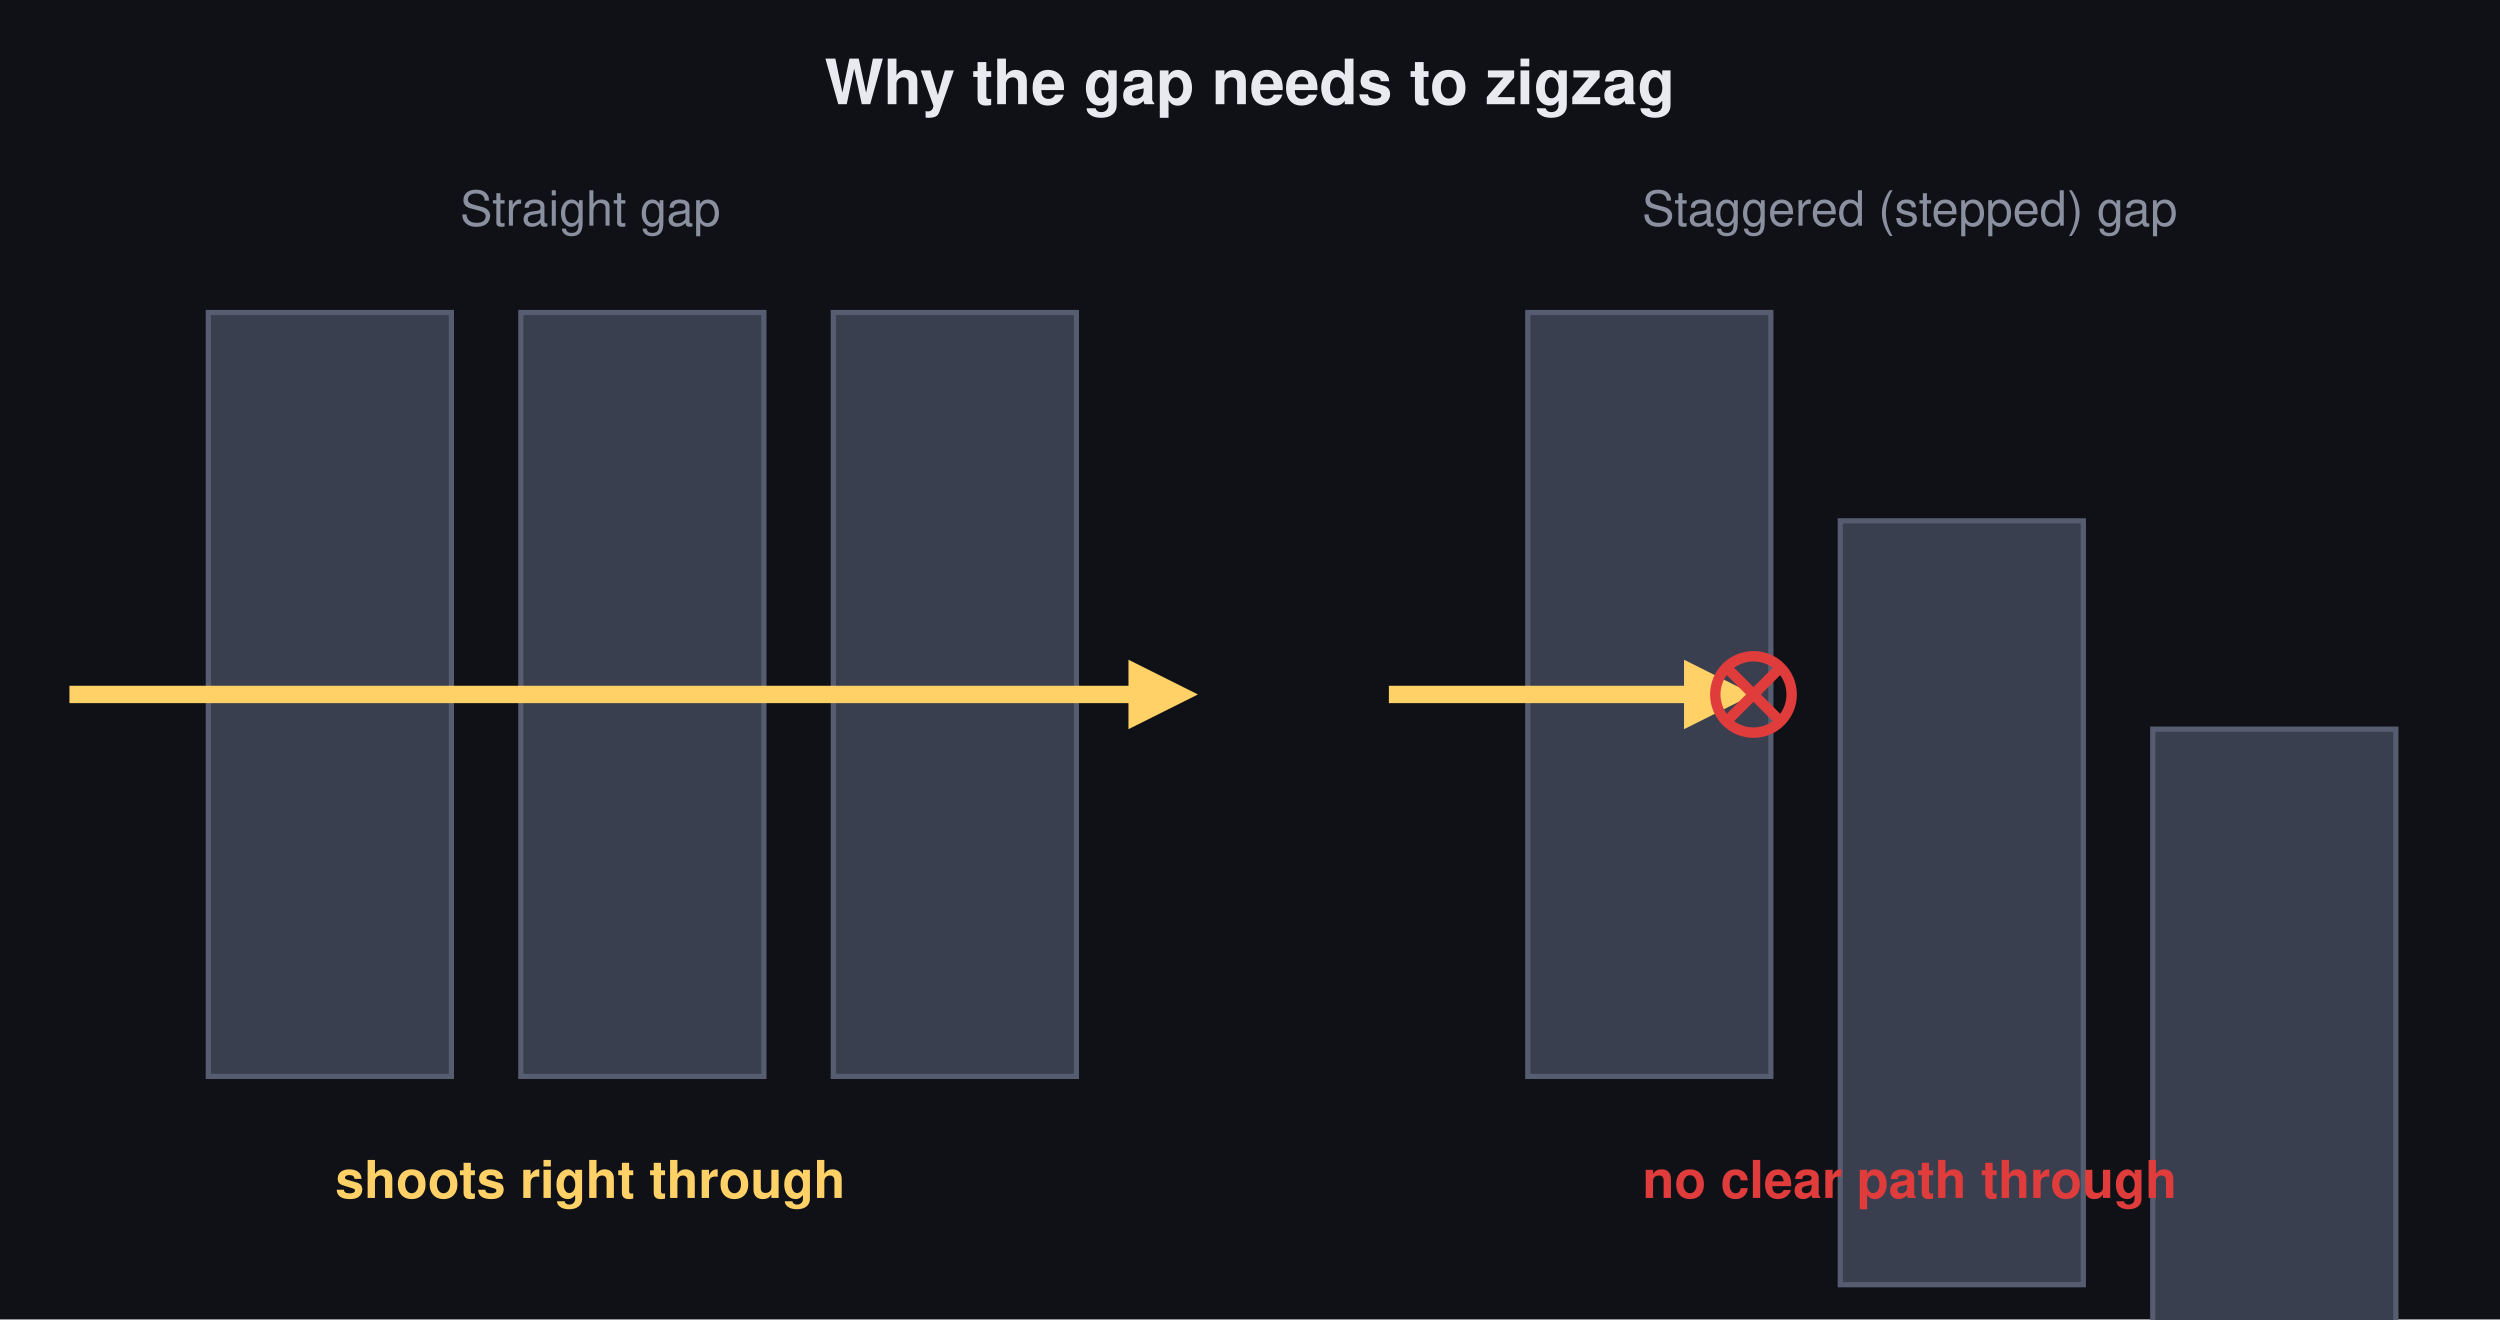
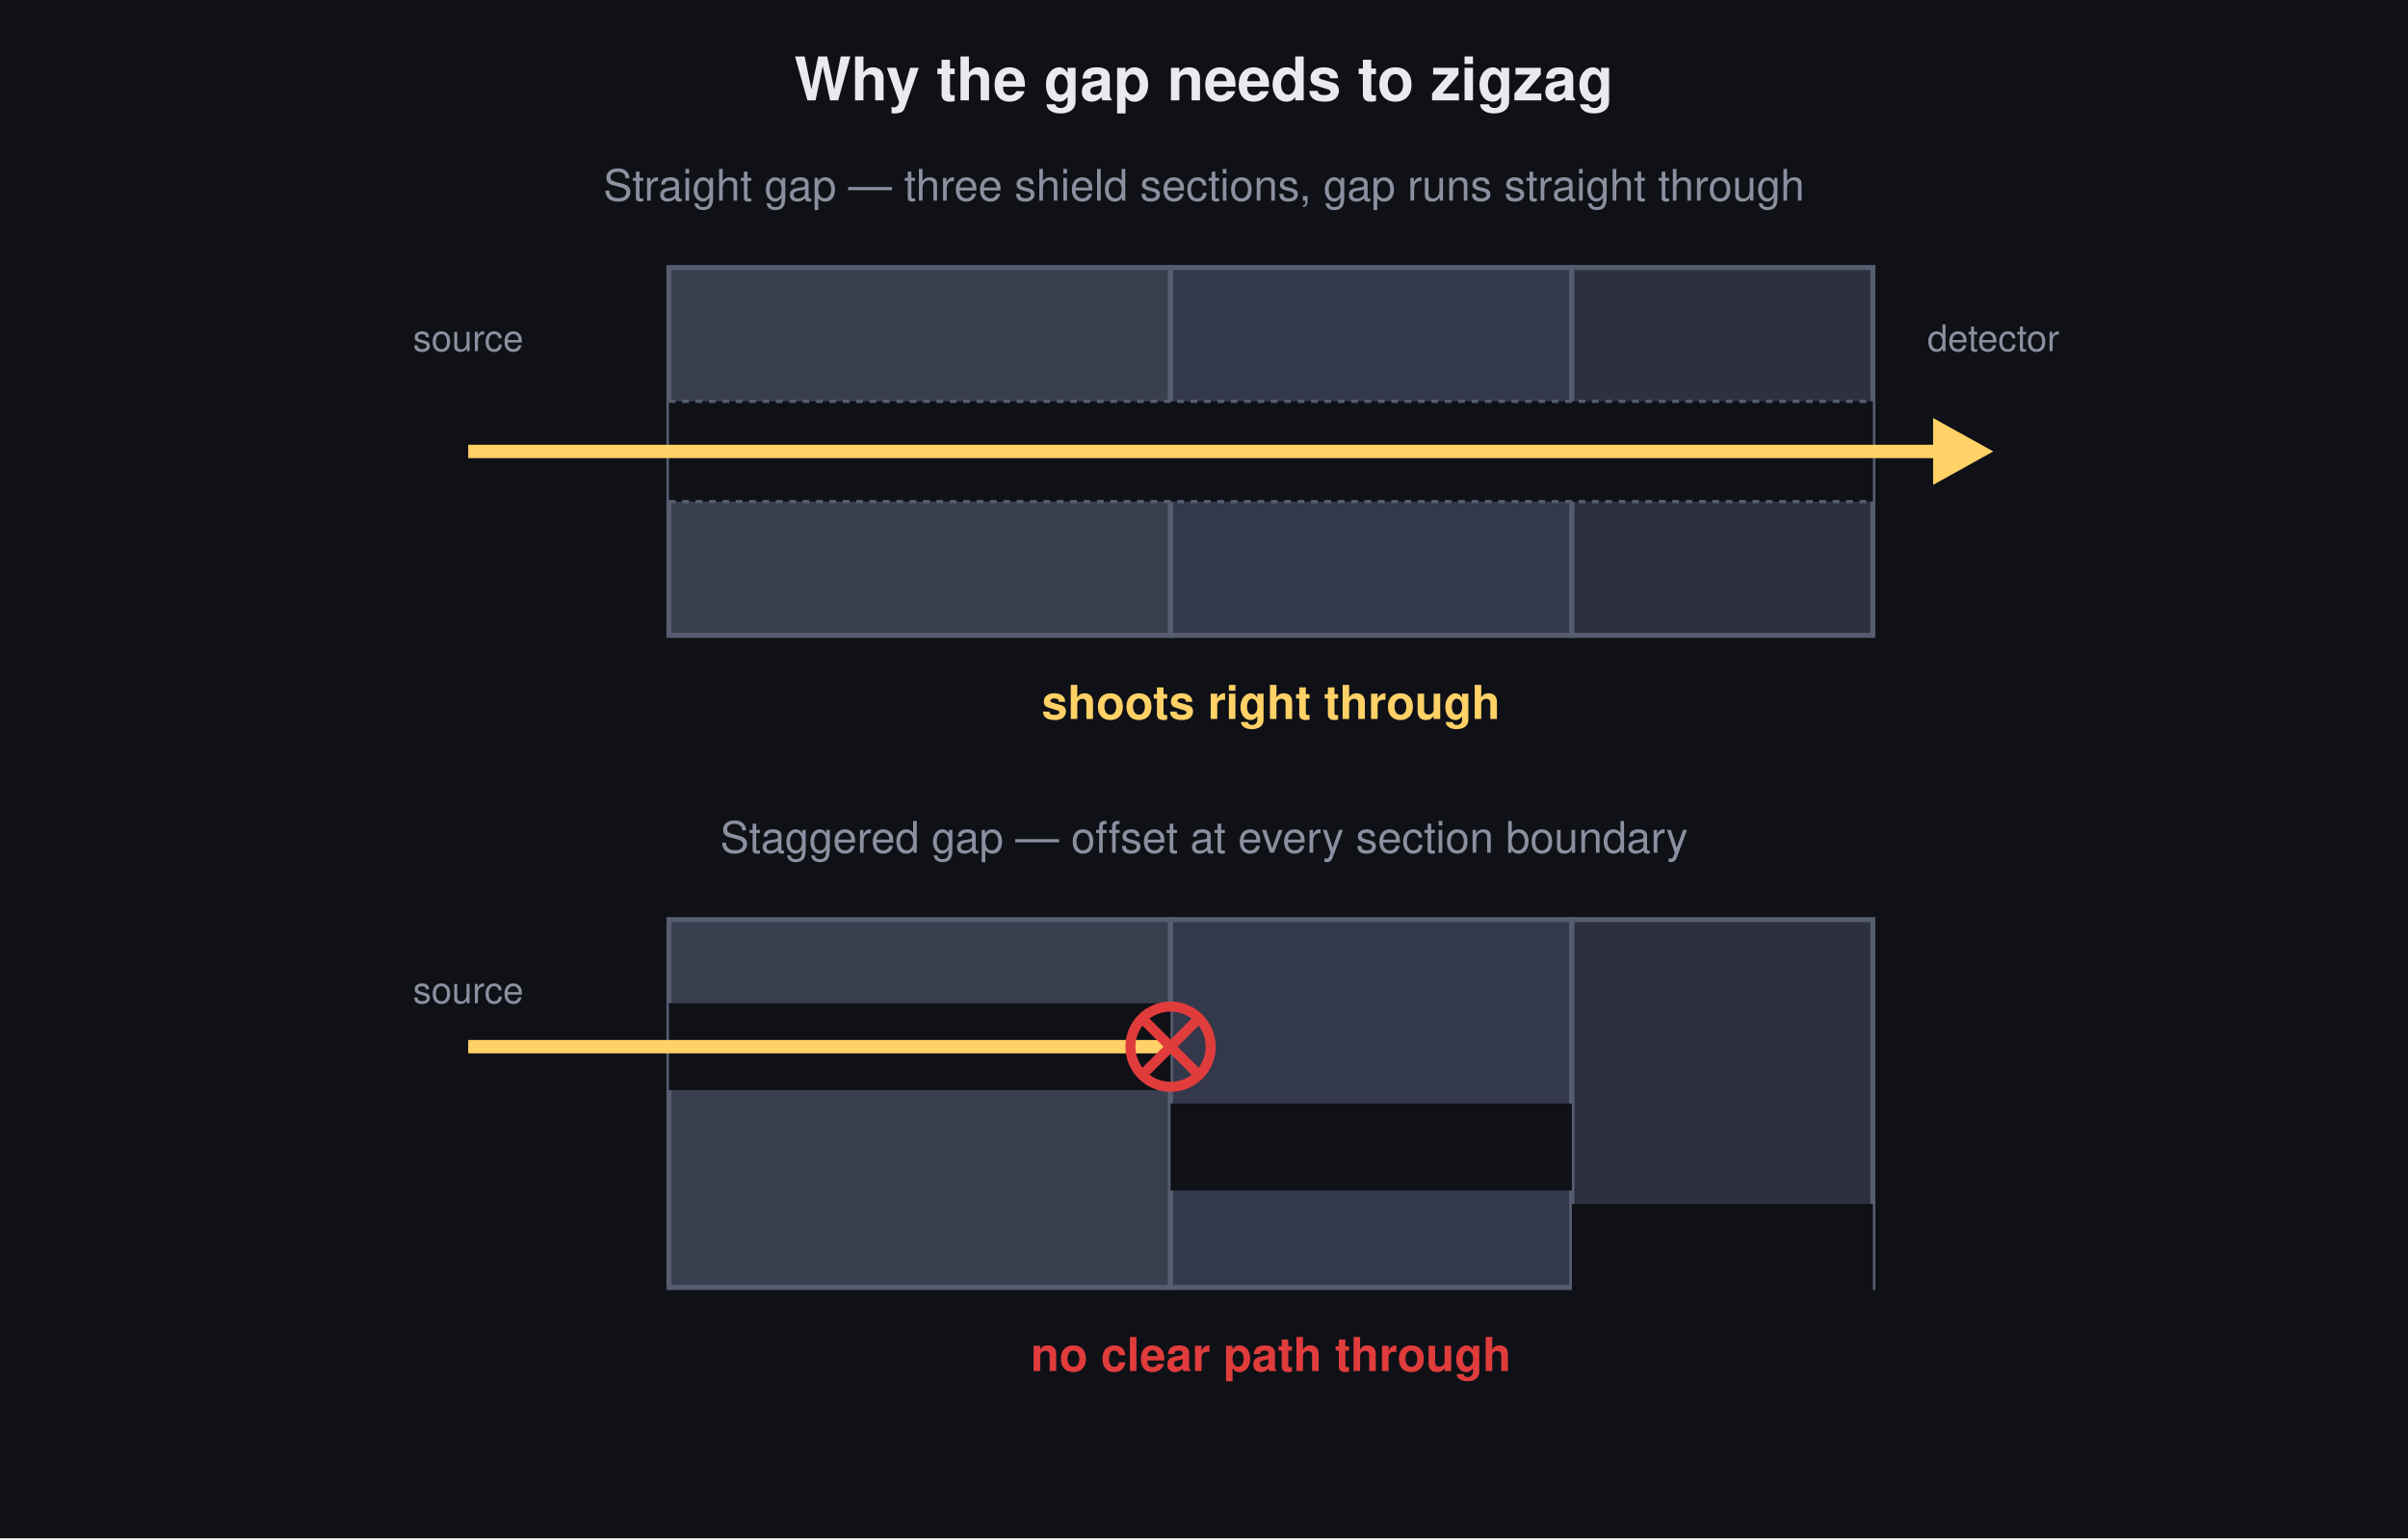
- <svg xmlns="http://www.w3.org/2000/svg" viewBox="0 0 720 380" font-family="-apple-system,BlinkMacSystemFont,Segoe UI,Helvetica,Arial,sans-serif">
-   <rect width="720" height="380" fill="#0f1117" />
+ <svg xmlns="http://www.w3.org/2000/svg" viewBox="0 0 720 460" font-family="-apple-system,BlinkMacSystemFont,Segoe UI,Helvetica,Arial,sans-serif">
+   <rect width="720" height="460" fill="#0f1117" />
  <text x="360" y="30" text-anchor="middle" fill="#e8eaf0" font-size="18" font-weight="700">Why the gap needs to zigzag</text>
-   <g>
-     <text x="170" y="65" text-anchor="middle" fill="#8b90a0" font-size="14">Straight gap</text>
-     <rect x="60" y="90" width="70" height="220" fill="#3a3f4f" stroke="#565d70" stroke-width="1.5" />
-     <rect x="150" y="90" width="70" height="220" fill="#3a3f4f" stroke="#565d70" stroke-width="1.5" />
-     <rect x="240" y="90" width="70" height="220" fill="#3a3f4f" stroke="#565d70" stroke-width="1.5" />
-     <line x1="20" y1="200" x2="330" y2="200" stroke="#ffd166" stroke-width="5" />
-     <polygon points="345,200 325,190 325,210" fill="#ffd166" />
-     <text x="170" y="345" text-anchor="middle" fill="#ffd166" font-size="15" font-weight="700">shoots right through</text>
-   </g>
-   <g>
-     <text x="550" y="65" text-anchor="middle" fill="#8b90a0" font-size="14">Staggered (stepped) gap</text>
-     <rect x="440" y="90" width="70" height="220" fill="#3a3f4f" stroke="#565d70" stroke-width="1.5" />
-     <rect x="530" y="150" width="70" height="220" fill="#3a3f4f" stroke="#565d70" stroke-width="1.5" />
-     <rect x="620" y="210" width="70" height="220" fill="#3a3f4f" stroke="#565d70" stroke-width="1.5" />
-     <line x1="400" y1="200" x2="490" y2="200" stroke="#ffd166" stroke-width="5" />
-     <polygon points="505,200 485,190 485,210" fill="#ffd166" />
-     <line x1="505" y1="200" x2="505" y2="200" stroke="#ffd166" stroke-width="5" />
-     <circle cx="505" cy="200" r="11" fill="none" stroke="#e03c3c" stroke-width="3" />
-     <line x1="497" y1="192" x2="513" y2="208" stroke="#e03c3c" stroke-width="3" />
-     <line x1="513" y1="192" x2="497" y2="208" stroke="#e03c3c" stroke-width="3" />
-     <text x="550" y="345" text-anchor="middle" fill="#e03c3c" font-size="15" font-weight="700">no clear path through</text>
-   </g>
+   <text x="360" y="60" text-anchor="middle" fill="#8b90a0" font-size="13">Straight gap — three shield sections, gap runs straight through</text>
+   <rect x="200" y="80" width="150" height="110" fill="#3a3f4f" stroke="#565d70" stroke-width="1.5" />
+   <rect x="350" y="80" width="120" height="110" fill="#33384a" stroke="#565d70" stroke-width="1.5" />
+   <rect x="470" y="80" width="90" height="110" fill="#2c303f" stroke="#565d70" stroke-width="1.5" />
+   <rect x="200" y="120" width="360" height="30" fill="#0f1117" />
+   <line x1="200" y1="120" x2="560" y2="120" stroke="#565d70" stroke-width="1" stroke-dasharray="2,2" />
+   <line x1="200" y1="150" x2="560" y2="150" stroke="#565d70" stroke-width="1" stroke-dasharray="2,2" />
+   <line x1="140" y1="135" x2="580" y2="135" stroke="#ffd166" stroke-width="4" />
+   <polygon points="596,135 578,125 578,145" fill="#ffd166" />
+   <text x="140" y="105" text-anchor="middle" fill="#8b90a0" font-size="11">source</text>
+   <text x="596" y="105" text-anchor="middle" fill="#8b90a0" font-size="11">detector</text>
+   <text x="380" y="215" text-anchor="middle" fill="#ffd166" font-size="14" font-weight="700">shoots right through</text>
+   <text x="360" y="255" text-anchor="middle" fill="#8b90a0" font-size="13">Staggered gap — offset at every section boundary</text>
+   <rect x="200" y="275" width="150" height="110" fill="#3a3f4f" stroke="#565d70" stroke-width="1.5" />
+   <rect x="350" y="275" width="120" height="110" fill="#33384a" stroke="#565d70" stroke-width="1.5" />
+   <rect x="470" y="275" width="90" height="110" fill="#2c303f" stroke="#565d70" stroke-width="1.5" />
+   <rect x="200" y="300" width="150" height="26" fill="#0f1117" />
+   <rect x="350" y="330" width="120" height="26" fill="#0f1117" />
+   <rect x="470" y="360" width="90" height="26" fill="#0f1117" />
+   <line x1="140" y1="313" x2="350" y2="313" stroke="#ffd166" stroke-width="4" />
+   <circle cx="350" cy="313" r="12" fill="none" stroke="#e03c3c" stroke-width="3" />
+   <line x1="341" y1="304" x2="359" y2="322" stroke="#e03c3c" stroke-width="3" />
+   <line x1="359" y1="304" x2="341" y2="322" stroke="#e03c3c" stroke-width="3" />
+   <text x="140" y="300" text-anchor="middle" fill="#8b90a0" font-size="11">source</text>
+   <text x="380" y="410" text-anchor="middle" fill="#e03c3c" font-size="14" font-weight="700">no clear path through</text>
</svg>
